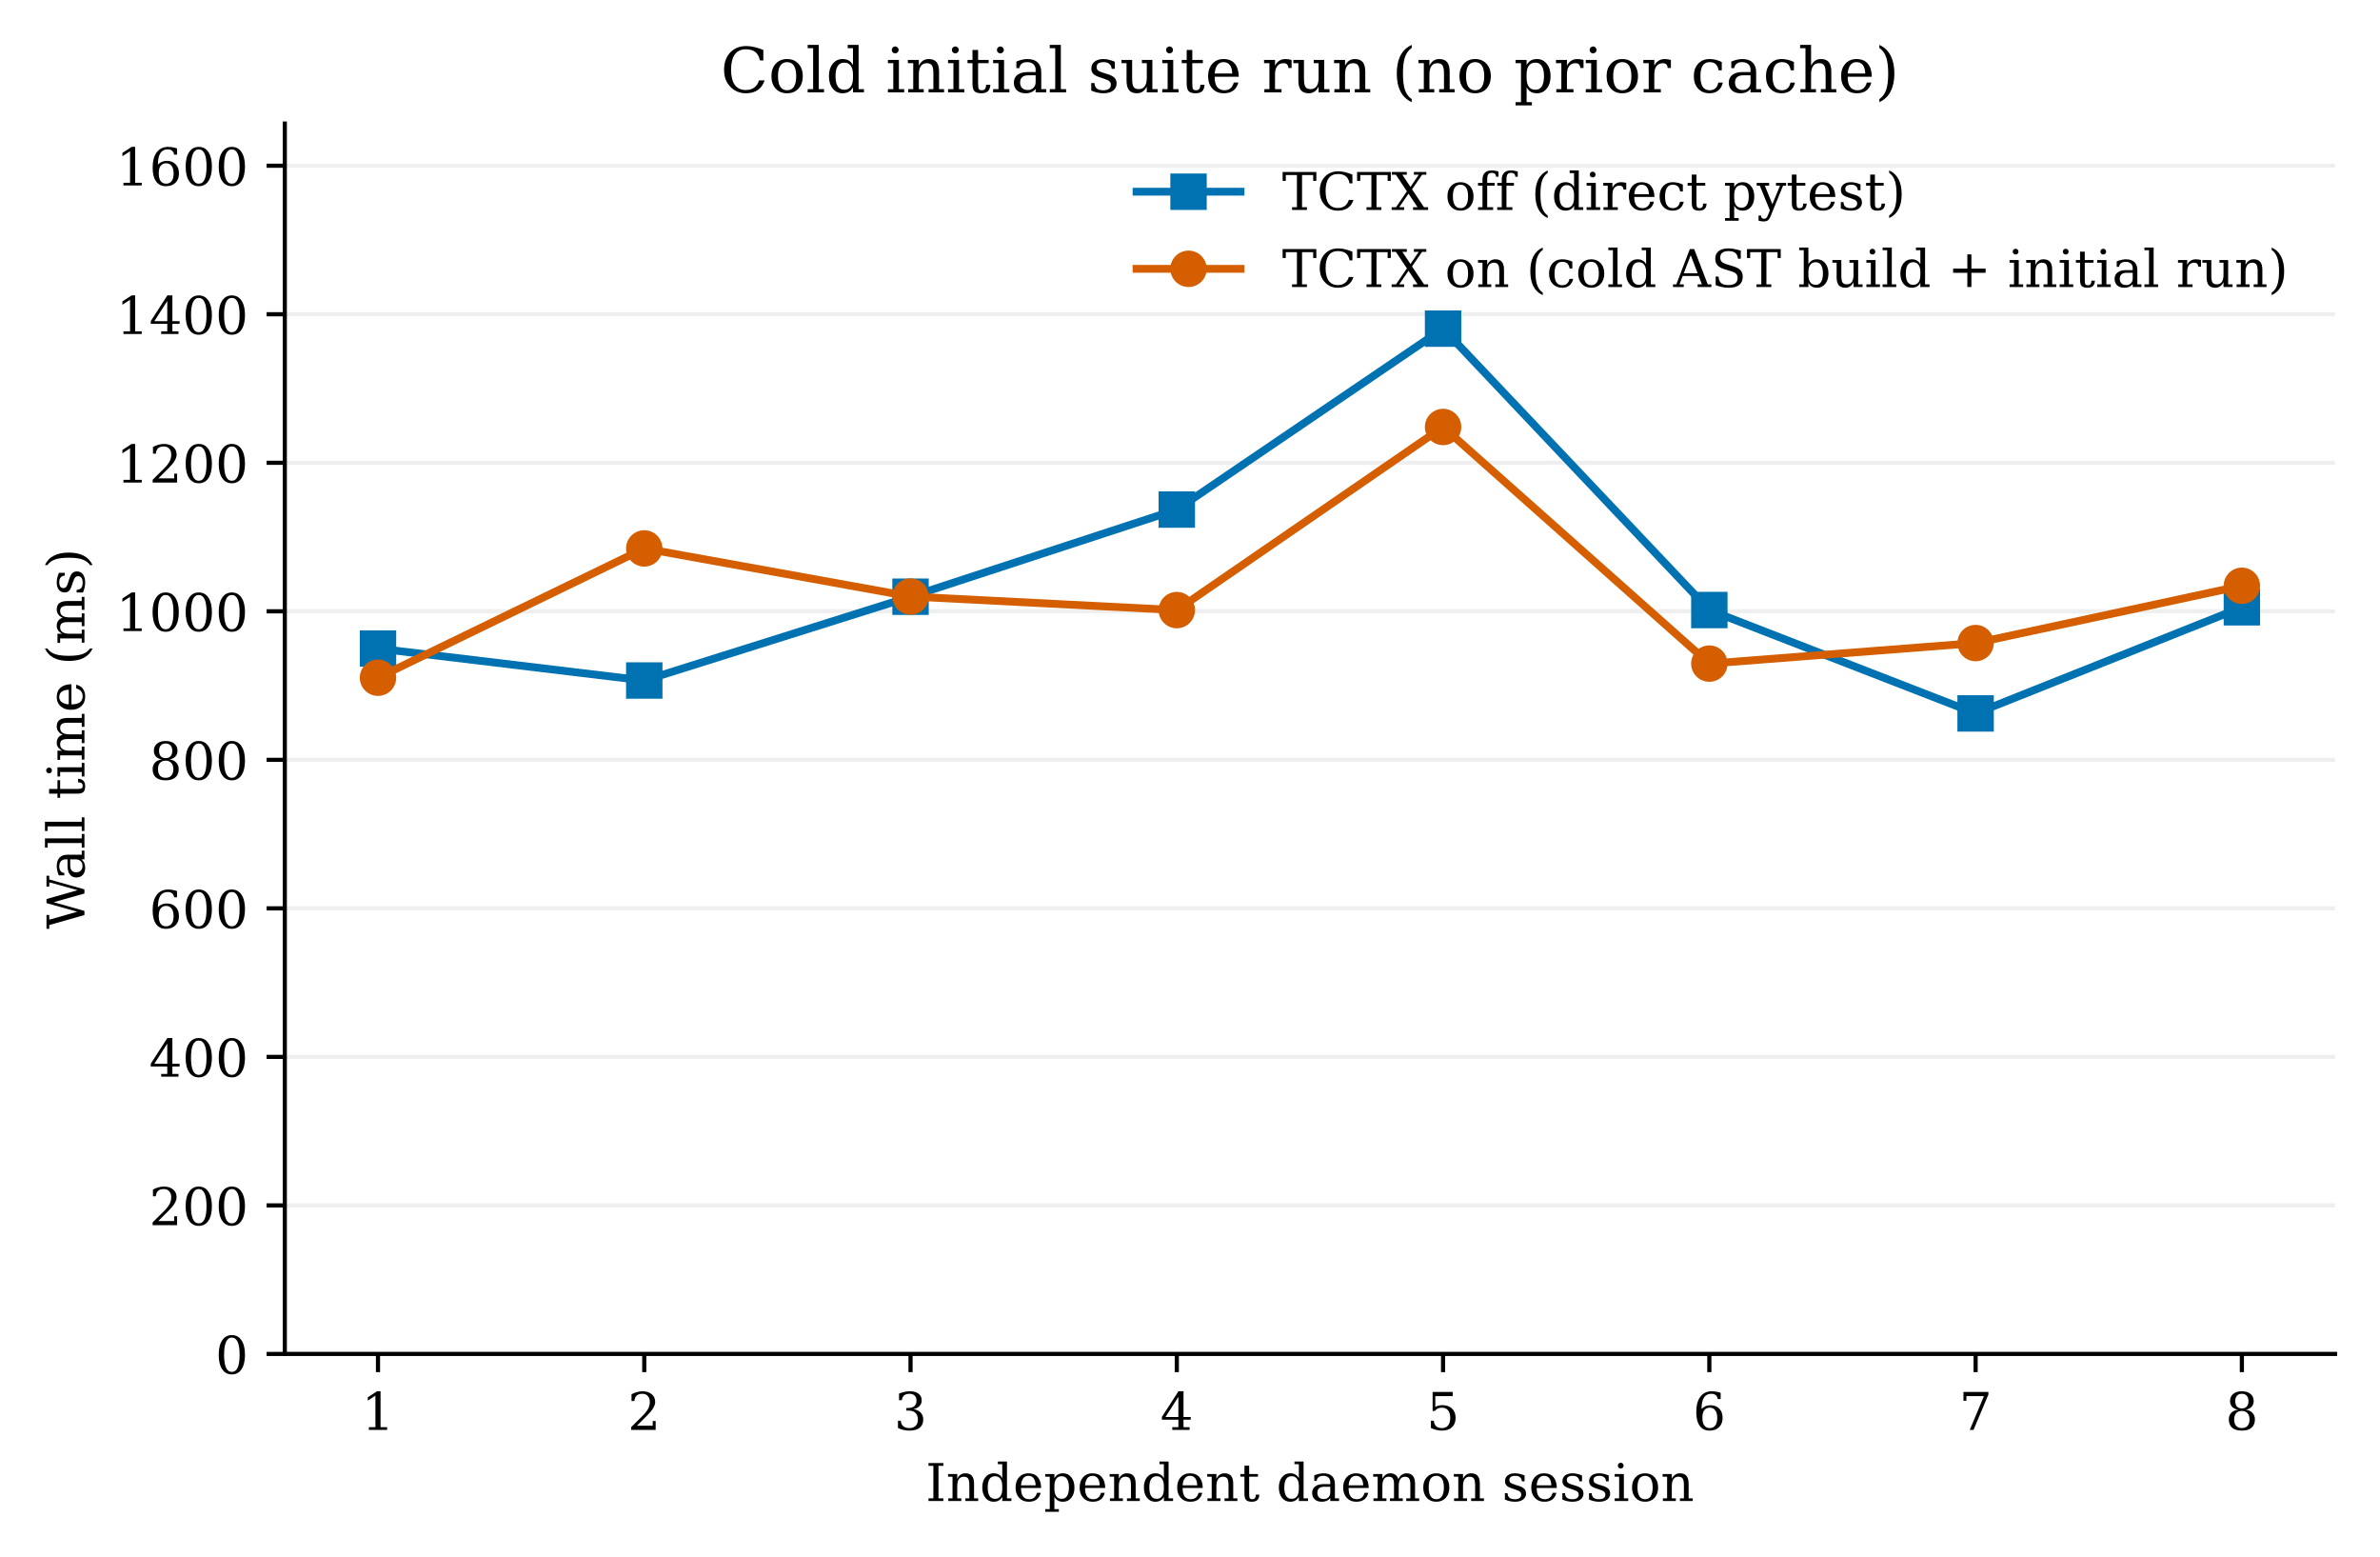
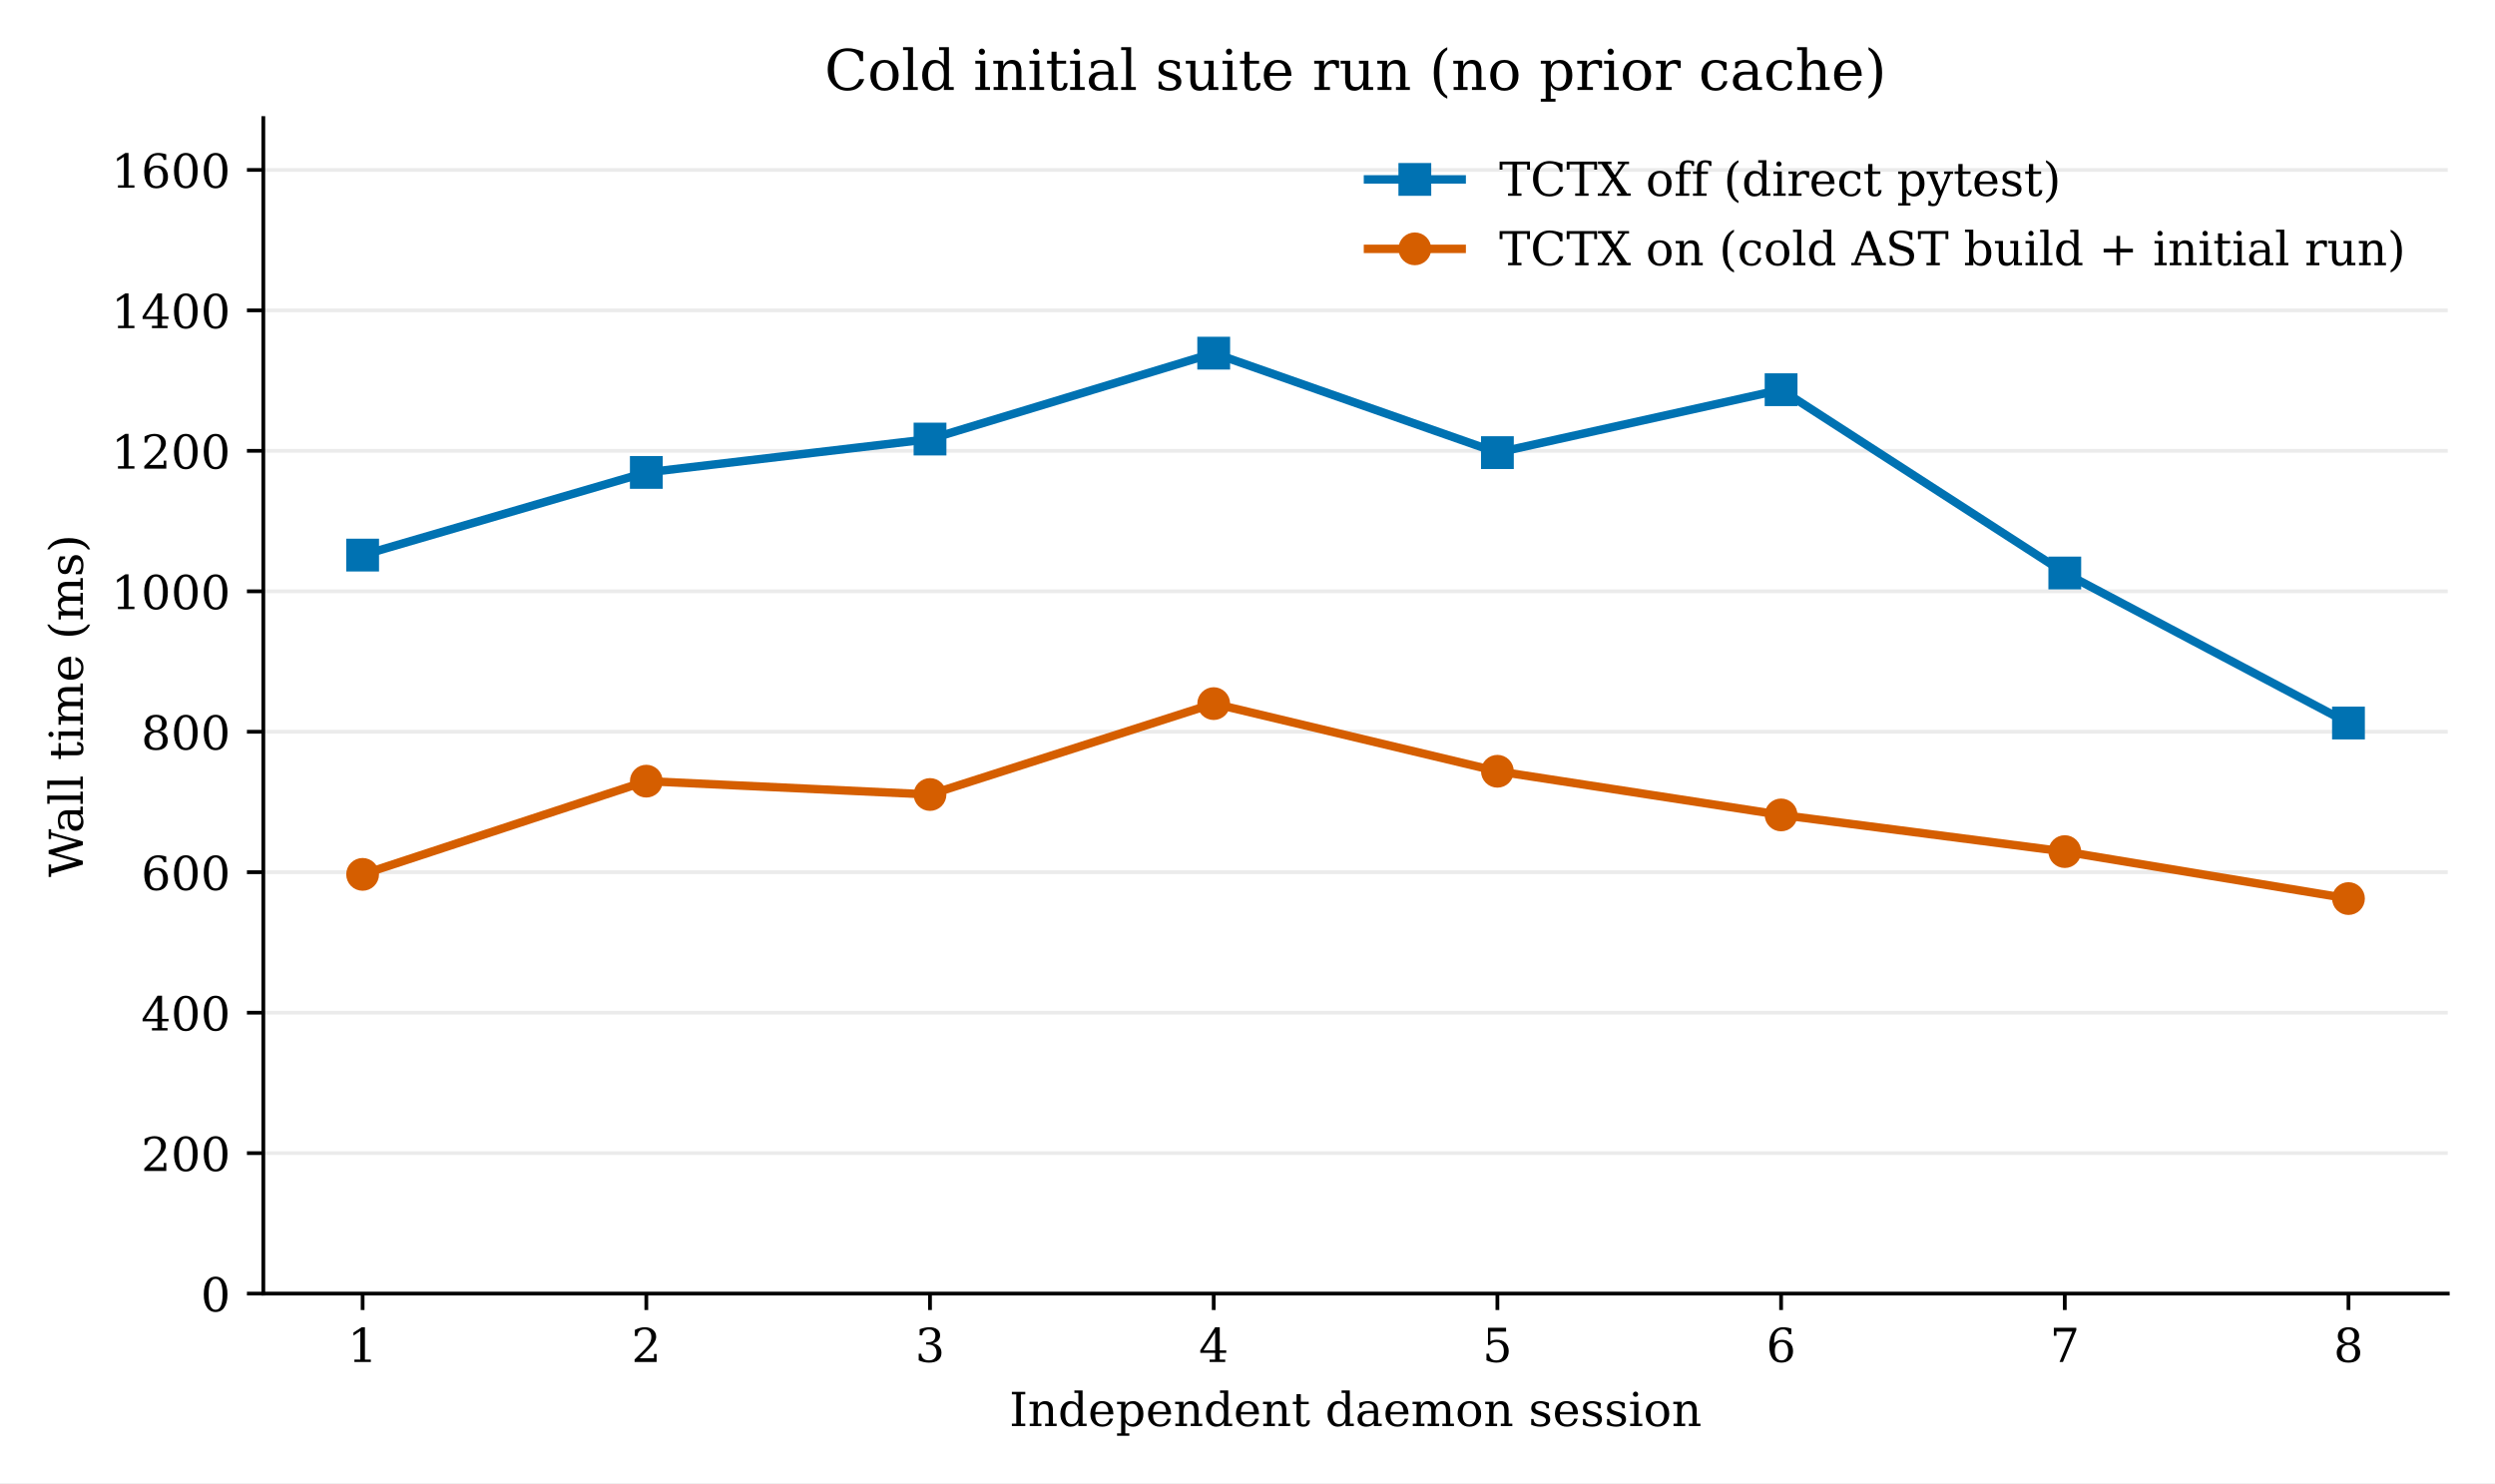
- <svg xmlns="http://www.w3.org/2000/svg" xmlns:xlink="http://www.w3.org/1999/xlink" width="457.68pt" height="299.28pt" viewBox="0 0 457.68 299.28" version="1.1">
+ <svg xmlns="http://www.w3.org/2000/svg" xmlns:xlink="http://www.w3.org/1999/xlink" width="532.56pt" height="316.56pt" viewBox="0 0 532.56 316.56" version="1.1">
  <defs>
    <style type="text/css">*{stroke-linejoin: round; stroke-linecap: butt}</style>
  </defs>
  <g id="figure_1">
    <g id="patch_1">
-       <path d="M 0 299.28  L 457.68 299.28  L 457.68 0  L 0 0  z " style="fill: #ffffff" />
+       <path d="M 0 316.56  L 532.56 316.56  L 532.56 0  L 0 0  z " style="fill: #ffffff" />
    </g>
    <g id="axes_1">
      <g id="patch_2">
-         <path d="M 54.768 260.283  L 449.04 260.283  L 449.04 23.758  L 54.768 23.758  z " style="fill: #ffffff" />
+         <path d="M 56.208 276.123  L 522.48 276.123  L 522.48 25.198  L 56.208 25.198  z " style="fill: #ffffff" />
      </g>
      <g id="matplotlib.axis_1">
        <g id="xtick_1">
          <g id="line2d_1">
            <defs>
-               <path id="m34faa70ff2" d="M 0 0  L 0 3.5  " style="stroke: #000000; stroke-width: 0.8" />
+               <path id="m1347b5f69e" d="M 0 0  L 0 3.5  " style="stroke: #000000; stroke-width: 0.8" />
            </defs>
            <g>
-               <use xlink:href="#m34faa70ff2" x="72.69" y="260.283" style="stroke: #000000; stroke-width: 0.8" />
+               <use xlink:href="#m1347b5f69e" x="77.402" y="276.123" style="stroke: #000000; stroke-width: 0.8" />
            </g>
          </g>
          <g id="text_1">
-             <text style="font-size: 10px; font-family: 'DejaVu Serif'; text-anchor: middle" x="72.69" y="274.882" transform="rotate(-0 72.68955 274.8817)">1</text>
+             <text style="font-size: 10px; font-family: 'DejaVu Serif'; text-anchor: middle" x="77.402" y="290.722" transform="rotate(-0 77.40228 290.7217)">1</text>
          </g>
        </g>
        <g id="xtick_2">
          <g id="line2d_2">
            <g>
-               <use xlink:href="#m34faa70ff2" x="123.894" y="260.283" style="stroke: #000000; stroke-width: 0.8" />
+               <use xlink:href="#m1347b5f69e" x="137.957" y="276.123" style="stroke: #000000; stroke-width: 0.8" />
            </g>
          </g>
          <g id="text_2">
-             <text style="font-size: 10px; font-family: 'DejaVu Serif'; text-anchor: middle" x="123.894" y="274.882" transform="rotate(-0 123.8936 274.8817)">2</text>
+             <text style="font-size: 10px; font-family: 'DejaVu Serif'; text-anchor: middle" x="137.957" y="290.722" transform="rotate(-0 137.957 290.7217)">2</text>
          </g>
        </g>
        <g id="xtick_3">
          <g id="line2d_3">
            <g>
-               <use xlink:href="#m34faa70ff2" x="175.098" y="260.283" style="stroke: #000000; stroke-width: 0.8" />
+               <use xlink:href="#m1347b5f69e" x="198.512" y="276.123" style="stroke: #000000; stroke-width: 0.8" />
            </g>
          </g>
          <g id="text_3">
-             <text style="font-size: 10px; font-family: 'DejaVu Serif'; text-anchor: middle" x="175.098" y="274.882" transform="rotate(-0 175.0977 274.8817)">3</text>
+             <text style="font-size: 10px; font-family: 'DejaVu Serif'; text-anchor: middle" x="198.512" y="290.722" transform="rotate(-0 198.5117 290.7217)">3</text>
          </g>
        </g>
        <g id="xtick_4">
          <g id="line2d_4">
            <g>
-               <use xlink:href="#m34faa70ff2" x="226.302" y="260.283" style="stroke: #000000; stroke-width: 0.8" />
+               <use xlink:href="#m1347b5f69e" x="259.066" y="276.123" style="stroke: #000000; stroke-width: 0.8" />
            </g>
          </g>
          <g id="text_4">
-             <text style="font-size: 10px; font-family: 'DejaVu Serif'; text-anchor: middle" x="226.302" y="274.882" transform="rotate(-0 226.3018 274.8817)">4</text>
+             <text style="font-size: 10px; font-family: 'DejaVu Serif'; text-anchor: middle" x="259.066" y="290.722" transform="rotate(-0 259.0665 290.7217)">4</text>
          </g>
        </g>
        <g id="xtick_5">
          <g id="line2d_5">
            <g>
-               <use xlink:href="#m34faa70ff2" x="277.506" y="260.283" style="stroke: #000000; stroke-width: 0.8" />
+               <use xlink:href="#m1347b5f69e" x="319.621" y="276.123" style="stroke: #000000; stroke-width: 0.8" />
            </g>
          </g>
          <g id="text_5">
-             <text style="font-size: 10px; font-family: 'DejaVu Serif'; text-anchor: middle" x="277.506" y="274.882" transform="rotate(-0 277.5059 274.8817)">5</text>
+             <text style="font-size: 10px; font-family: 'DejaVu Serif'; text-anchor: middle" x="319.621" y="290.722" transform="rotate(-0 319.6212 290.7217)">5</text>
          </g>
        </g>
        <g id="xtick_6">
          <g id="line2d_6">
            <g>
-               <use xlink:href="#m34faa70ff2" x="328.71" y="260.283" style="stroke: #000000; stroke-width: 0.8" />
+               <use xlink:href="#m1347b5f69e" x="380.176" y="276.123" style="stroke: #000000; stroke-width: 0.8" />
            </g>
          </g>
          <g id="text_6">
-             <text style="font-size: 10px; font-family: 'DejaVu Serif'; text-anchor: middle" x="328.71" y="274.882" transform="rotate(-0 328.7099 274.8817)">6</text>
+             <text style="font-size: 10px; font-family: 'DejaVu Serif'; text-anchor: middle" x="380.176" y="290.722" transform="rotate(-0 380.1759 290.7217)">6</text>
          </g>
        </g>
        <g id="xtick_7">
          <g id="line2d_7">
            <g>
-               <use xlink:href="#m34faa70ff2" x="379.914" y="260.283" style="stroke: #000000; stroke-width: 0.8" />
+               <use xlink:href="#m1347b5f69e" x="440.731" y="276.123" style="stroke: #000000; stroke-width: 0.8" />
            </g>
          </g>
          <g id="text_7">
-             <text style="font-size: 10px; font-family: 'DejaVu Serif'; text-anchor: middle" x="379.914" y="274.882" transform="rotate(-0 379.914 274.8817)">7</text>
+             <text style="font-size: 10px; font-family: 'DejaVu Serif'; text-anchor: middle" x="440.731" y="290.722" transform="rotate(-0 440.7306 290.7217)">7</text>
          </g>
        </g>
        <g id="xtick_8">
          <g id="line2d_8">
            <g>
-               <use xlink:href="#m34faa70ff2" x="431.118" y="260.283" style="stroke: #000000; stroke-width: 0.8" />
+               <use xlink:href="#m1347b5f69e" x="501.285" y="276.123" style="stroke: #000000; stroke-width: 0.8" />
            </g>
          </g>
          <g id="text_8">
-             <text style="font-size: 10px; font-family: 'DejaVu Serif'; text-anchor: middle" x="431.118" y="274.882" transform="rotate(-0 431.1181 274.8817)">8</text>
+             <text style="font-size: 10px; font-family: 'DejaVu Serif'; text-anchor: middle" x="501.285" y="290.722" transform="rotate(-0 501.2854 290.7217)">8</text>
          </g>
        </g>
        <g id="text_9">
-           <text style="font-size: 10px; font-family: 'DejaVu Serif'; text-anchor: middle" x="251.904" y="288.56" transform="rotate(-0 251.9038 288.5598)">Independent daemon session</text>
+           <text style="font-size: 10px; font-family: 'DejaVu Serif'; text-anchor: middle" x="289.344" y="304.4" transform="rotate(-0 289.3438 304.3998)">Independent daemon session</text>
        </g>
      </g>
      <g id="matplotlib.axis_2">
        <g id="ytick_1">
          <g id="line2d_9">
-             <path d="M 54.768 260.283  L 449.04 260.283  " clip-path="url(#p0450a60038)" style="fill: none; stroke: #b0b0b0; stroke-opacity: 0.2; stroke-width: 0.8; stroke-linecap: square" />
+             <path d="M 56.208 276.123  L 522.48 276.123  " clip-path="url(#pe4d4191e28)" style="fill: none; stroke: #b0b0b0; stroke-opacity: 0.25; stroke-width: 0.8; stroke-linecap: square" />
          </g>
          <g id="line2d_10">
            <defs>
-               <path id="m4c7e596544" d="M 0 0  L -3.5 0  " style="stroke: #000000; stroke-width: 0.8" />
+               <path id="md8bf978493" d="M 0 0  L -3.5 0  " style="stroke: #000000; stroke-width: 0.8" />
            </defs>
            <g>
-               <use xlink:href="#m4c7e596544" x="54.768" y="260.283" style="stroke: #000000; stroke-width: 0.8" />
+               <use xlink:href="#md8bf978493" x="56.208" y="276.123" style="stroke: #000000; stroke-width: 0.8" />
            </g>
          </g>
          <g id="text_10">
-             <text style="font-size: 10px; font-family: 'DejaVu Serif'; text-anchor: end" x="47.768" y="264.082" transform="rotate(-0 47.76812 264.0825)">0</text>
+             <text style="font-size: 10px; font-family: 'DejaVu Serif'; text-anchor: end" x="49.208" y="279.922" transform="rotate(-0 49.20813 279.9225)">0</text>
          </g>
        </g>
        <g id="ytick_2">
          <g id="line2d_11">
-             <path d="M 54.768 231.73  L 449.04 231.73  " clip-path="url(#p0450a60038)" style="fill: none; stroke: #b0b0b0; stroke-opacity: 0.2; stroke-width: 0.8; stroke-linecap: square" />
+             <path d="M 56.208 246.141  L 522.48 246.141  " clip-path="url(#pe4d4191e28)" style="fill: none; stroke: #b0b0b0; stroke-opacity: 0.25; stroke-width: 0.8; stroke-linecap: square" />
          </g>
          <g id="line2d_12">
            <g>
-               <use xlink:href="#m4c7e596544" x="54.768" y="231.73" style="stroke: #000000; stroke-width: 0.8" />
+               <use xlink:href="#md8bf978493" x="56.208" y="246.141" style="stroke: #000000; stroke-width: 0.8" />
            </g>
          </g>
          <g id="text_11">
-             <text style="font-size: 10px; font-family: 'DejaVu Serif'; text-anchor: end" x="47.768" y="235.529" transform="rotate(-0 47.76812 235.5295)">200</text>
+             <text style="font-size: 10px; font-family: 'DejaVu Serif'; text-anchor: end" x="49.208" y="249.941" transform="rotate(-0 49.20813 249.9406)">200</text>
          </g>
        </g>
        <g id="ytick_3">
          <g id="line2d_13">
-             <path d="M 54.768 203.177  L 449.04 203.177  " clip-path="url(#p0450a60038)" style="fill: none; stroke: #b0b0b0; stroke-opacity: 0.2; stroke-width: 0.8; stroke-linecap: square" />
+             <path d="M 56.208 216.16  L 522.48 216.16  " clip-path="url(#pe4d4191e28)" style="fill: none; stroke: #b0b0b0; stroke-opacity: 0.25; stroke-width: 0.8; stroke-linecap: square" />
          </g>
          <g id="line2d_14">
            <g>
-               <use xlink:href="#m4c7e596544" x="54.768" y="203.177" style="stroke: #000000; stroke-width: 0.8" />
+               <use xlink:href="#md8bf978493" x="56.208" y="216.16" style="stroke: #000000; stroke-width: 0.8" />
            </g>
          </g>
          <g id="text_12">
-             <text style="font-size: 10px; font-family: 'DejaVu Serif'; text-anchor: end" x="47.768" y="206.976" transform="rotate(-0 47.76812 206.9765)">400</text>
+             <text style="font-size: 10px; font-family: 'DejaVu Serif'; text-anchor: end" x="49.208" y="219.959" transform="rotate(-0 49.20813 219.9587)">400</text>
          </g>
        </g>
        <g id="ytick_4">
          <g id="line2d_15">
-             <path d="M 54.768 174.624  L 449.04 174.624  " clip-path="url(#p0450a60038)" style="fill: none; stroke: #b0b0b0; stroke-opacity: 0.2; stroke-width: 0.8; stroke-linecap: square" />
+             <path d="M 56.208 186.178  L 522.48 186.178  " clip-path="url(#pe4d4191e28)" style="fill: none; stroke: #b0b0b0; stroke-opacity: 0.25; stroke-width: 0.8; stroke-linecap: square" />
          </g>
          <g id="line2d_16">
            <g>
-               <use xlink:href="#m4c7e596544" x="54.768" y="174.624" style="stroke: #000000; stroke-width: 0.8" />
+               <use xlink:href="#md8bf978493" x="56.208" y="186.178" style="stroke: #000000; stroke-width: 0.8" />
            </g>
          </g>
          <g id="text_13">
-             <text style="font-size: 10px; font-family: 'DejaVu Serif'; text-anchor: end" x="47.768" y="178.423" transform="rotate(-0 47.76812 178.4235)">600</text>
+             <text style="font-size: 10px; font-family: 'DejaVu Serif'; text-anchor: end" x="49.208" y="189.977" transform="rotate(-0 49.20813 189.9769)">600</text>
          </g>
        </g>
        <g id="ytick_5">
          <g id="line2d_17">
-             <path d="M 54.768 146.071  L 449.04 146.071  " clip-path="url(#p0450a60038)" style="fill: none; stroke: #b0b0b0; stroke-opacity: 0.2; stroke-width: 0.8; stroke-linecap: square" />
+             <path d="M 56.208 156.196  L 522.48 156.196  " clip-path="url(#pe4d4191e28)" style="fill: none; stroke: #b0b0b0; stroke-opacity: 0.25; stroke-width: 0.8; stroke-linecap: square" />
          </g>
          <g id="line2d_18">
            <g>
-               <use xlink:href="#m4c7e596544" x="54.768" y="146.071" style="stroke: #000000; stroke-width: 0.8" />
+               <use xlink:href="#md8bf978493" x="56.208" y="156.196" style="stroke: #000000; stroke-width: 0.8" />
            </g>
          </g>
          <g id="text_14">
-             <text style="font-size: 10px; font-family: 'DejaVu Serif'; text-anchor: end" x="47.768" y="149.871" transform="rotate(-0 47.76812 149.8705)">800</text>
+             <text style="font-size: 10px; font-family: 'DejaVu Serif'; text-anchor: end" x="49.208" y="159.995" transform="rotate(-0 49.20813 159.995)">800</text>
          </g>
        </g>
        <g id="ytick_6">
          <g id="line2d_19">
-             <path d="M 54.768 117.518  L 449.04 117.518  " clip-path="url(#p0450a60038)" style="fill: none; stroke: #b0b0b0; stroke-opacity: 0.2; stroke-width: 0.8; stroke-linecap: square" />
+             <path d="M 56.208 126.214  L 522.48 126.214  " clip-path="url(#pe4d4191e28)" style="fill: none; stroke: #b0b0b0; stroke-opacity: 0.25; stroke-width: 0.8; stroke-linecap: square" />
          </g>
          <g id="line2d_20">
            <g>
-               <use xlink:href="#m4c7e596544" x="54.768" y="117.518" style="stroke: #000000; stroke-width: 0.8" />
+               <use xlink:href="#md8bf978493" x="56.208" y="126.214" style="stroke: #000000; stroke-width: 0.8" />
            </g>
          </g>
          <g id="text_15">
-             <text style="font-size: 10px; font-family: 'DejaVu Serif'; text-anchor: end" x="47.768" y="121.318" transform="rotate(-0 47.76812 121.3175)">1000</text>
+             <text style="font-size: 10px; font-family: 'DejaVu Serif'; text-anchor: end" x="49.208" y="130.013" transform="rotate(-0 49.20813 130.0131)">1000</text>
          </g>
        </g>
        <g id="ytick_7">
          <g id="line2d_21">
-             <path d="M 54.768 88.965  L 449.04 88.965  " clip-path="url(#p0450a60038)" style="fill: none; stroke: #b0b0b0; stroke-opacity: 0.2; stroke-width: 0.8; stroke-linecap: square" />
+             <path d="M 56.208 96.232  L 522.48 96.232  " clip-path="url(#pe4d4191e28)" style="fill: none; stroke: #b0b0b0; stroke-opacity: 0.25; stroke-width: 0.8; stroke-linecap: square" />
          </g>
          <g id="line2d_22">
            <g>
-               <use xlink:href="#m4c7e596544" x="54.768" y="88.965" style="stroke: #000000; stroke-width: 0.8" />
+               <use xlink:href="#md8bf978493" x="56.208" y="96.232" style="stroke: #000000; stroke-width: 0.8" />
            </g>
          </g>
          <g id="text_16">
-             <text style="font-size: 10px; font-family: 'DejaVu Serif'; text-anchor: end" x="47.768" y="92.765" transform="rotate(-0 47.76812 92.76451)">1200</text>
+             <text style="font-size: 10px; font-family: 'DejaVu Serif'; text-anchor: end" x="49.208" y="100.031" transform="rotate(-0 49.20813 100.0312)">1200</text>
          </g>
        </g>
        <g id="ytick_8">
          <g id="line2d_23">
-             <path d="M 54.768 60.412  L 449.04 60.412  " clip-path="url(#p0450a60038)" style="fill: none; stroke: #b0b0b0; stroke-opacity: 0.2; stroke-width: 0.8; stroke-linecap: square" />
+             <path d="M 56.208 66.25  L 522.48 66.25  " clip-path="url(#pe4d4191e28)" style="fill: none; stroke: #b0b0b0; stroke-opacity: 0.25; stroke-width: 0.8; stroke-linecap: square" />
          </g>
          <g id="line2d_24">
            <g>
-               <use xlink:href="#m4c7e596544" x="54.768" y="60.412" style="stroke: #000000; stroke-width: 0.8" />
+               <use xlink:href="#md8bf978493" x="56.208" y="66.25" style="stroke: #000000; stroke-width: 0.8" />
            </g>
          </g>
          <g id="text_17">
-             <text style="font-size: 10px; font-family: 'DejaVu Serif'; text-anchor: end" x="47.768" y="64.212" transform="rotate(-0 47.76812 64.21151)">1400</text>
+             <text style="font-size: 10px; font-family: 'DejaVu Serif'; text-anchor: end" x="49.208" y="70.049" transform="rotate(-0 49.20813 70.04936)">1400</text>
          </g>
        </g>
        <g id="ytick_9">
          <g id="line2d_25">
-             <path d="M 54.768 31.859  L 449.04 31.859  " clip-path="url(#p0450a60038)" style="fill: none; stroke: #b0b0b0; stroke-opacity: 0.2; stroke-width: 0.8; stroke-linecap: square" />
+             <path d="M 56.208 36.268  L 522.48 36.268  " clip-path="url(#pe4d4191e28)" style="fill: none; stroke: #b0b0b0; stroke-opacity: 0.25; stroke-width: 0.8; stroke-linecap: square" />
          </g>
          <g id="line2d_26">
            <g>
-               <use xlink:href="#m4c7e596544" x="54.768" y="31.859" style="stroke: #000000; stroke-width: 0.8" />
+               <use xlink:href="#md8bf978493" x="56.208" y="36.268" style="stroke: #000000; stroke-width: 0.8" />
            </g>
          </g>
          <g id="text_18">
-             <text style="font-size: 10px; font-family: 'DejaVu Serif'; text-anchor: end" x="47.768" y="35.659" transform="rotate(-0 47.76812 35.65852)">1600</text>
+             <text style="font-size: 10px; font-family: 'DejaVu Serif'; text-anchor: end" x="49.208" y="40.067" transform="rotate(-0 49.20813 40.06748)">1600</text>
          </g>
        </g>
        <g id="text_19">
-           <text style="font-size: 10px; font-family: 'DejaVu Serif'; text-anchor: middle" x="16.238" y="142.021" transform="rotate(-90 16.23844 142.0207)">Wall time (ms)</text>
+           <text style="font-size: 10px; font-family: 'DejaVu Serif'; text-anchor: middle" x="17.678" y="150.661" transform="rotate(-90 17.67844 150.6607)">Wall time (ms)</text>
        </g>
      </g>
      <g id="line2d_27">
-         <path d="M 72.69 124.682  L 123.894 130.824  L 175.098 114.714  L 226.302 97.96  L 277.506 63.179  L 328.71 117.275  L 379.914 137.15  L 431.118 116.746  " clip-path="url(#p0450a60038)" style="fill: none; stroke: #0072b2; stroke-width: 1.5; stroke-linecap: square" />
+         <path d="M 77.402 118.487  L 137.957 100.843  L 198.512 93.719  L 259.066 75.383  L 319.621 96.615  L 380.176 83.185  L 440.731 122.31  L 501.285 154.333  " clip-path="url(#pe4d4191e28)" style="fill: none; stroke: #0072b2; stroke-width: 1.8; stroke-linecap: square" />
        <defs>
-           <path id="m5030609dd4" d="M -3 3  L 3 3  L 3 -3  L -3 -3  z " style="stroke: #0072b2; stroke-linejoin: miter" />
+           <path id="mb51a7760d9" d="M -3 3  L 3 3  L 3 -3  L -3 -3  z " style="stroke: #0072b2; stroke-linejoin: miter" />
        </defs>
-         <g clip-path="url(#p0450a60038)">
-           <use xlink:href="#m5030609dd4" x="72.69" y="124.682" style="fill: #0072b2; stroke: #0072b2; stroke-linejoin: miter" />
-           <use xlink:href="#m5030609dd4" x="123.894" y="130.824" style="fill: #0072b2; stroke: #0072b2; stroke-linejoin: miter" />
-           <use xlink:href="#m5030609dd4" x="175.098" y="114.714" style="fill: #0072b2; stroke: #0072b2; stroke-linejoin: miter" />
-           <use xlink:href="#m5030609dd4" x="226.302" y="97.96" style="fill: #0072b2; stroke: #0072b2; stroke-linejoin: miter" />
-           <use xlink:href="#m5030609dd4" x="277.506" y="63.179" style="fill: #0072b2; stroke: #0072b2; stroke-linejoin: miter" />
-           <use xlink:href="#m5030609dd4" x="328.71" y="117.275" style="fill: #0072b2; stroke: #0072b2; stroke-linejoin: miter" />
-           <use xlink:href="#m5030609dd4" x="379.914" y="137.15" style="fill: #0072b2; stroke: #0072b2; stroke-linejoin: miter" />
-           <use xlink:href="#m5030609dd4" x="431.118" y="116.746" style="fill: #0072b2; stroke: #0072b2; stroke-linejoin: miter" />
+         <g clip-path="url(#pe4d4191e28)">
+           <use xlink:href="#mb51a7760d9" x="77.402" y="118.487" style="fill: #0072b2; stroke: #0072b2; stroke-linejoin: miter" />
+           <use xlink:href="#mb51a7760d9" x="137.957" y="100.843" style="fill: #0072b2; stroke: #0072b2; stroke-linejoin: miter" />
+           <use xlink:href="#mb51a7760d9" x="198.512" y="93.719" style="fill: #0072b2; stroke: #0072b2; stroke-linejoin: miter" />
+           <use xlink:href="#mb51a7760d9" x="259.066" y="75.383" style="fill: #0072b2; stroke: #0072b2; stroke-linejoin: miter" />
+           <use xlink:href="#mb51a7760d9" x="319.621" y="96.615" style="fill: #0072b2; stroke: #0072b2; stroke-linejoin: miter" />
+           <use xlink:href="#mb51a7760d9" x="380.176" y="83.185" style="fill: #0072b2; stroke: #0072b2; stroke-linejoin: miter" />
+           <use xlink:href="#mb51a7760d9" x="440.731" y="122.31" style="fill: #0072b2; stroke: #0072b2; stroke-linejoin: miter" />
+           <use xlink:href="#mb51a7760d9" x="501.285" y="154.333" style="fill: #0072b2; stroke: #0072b2; stroke-linejoin: miter" />
        </g>
      </g>
      <g id="line2d_28">
-         <path d="M 72.69 130.286  L 123.894 105.43  L 175.098 114.679  L 226.302 117.288  L 277.506 82.084  L 328.71 127.575  L 379.914 123.625  L 431.118 112.613  " clip-path="url(#p0450a60038)" style="fill: none; stroke: #d55e00; stroke-width: 1.5; stroke-linecap: square" />
+         <path d="M 77.402 186.639  L 137.957 166.741  L 198.512 169.591  L 259.066 150.19  L 319.621 164.63  L 380.176 173.952  L 440.731 181.777  L 501.285 191.804  " clip-path="url(#pe4d4191e28)" style="fill: none; stroke: #d55e00; stroke-width: 1.8; stroke-linecap: square" />
        <defs>
-           <path id="m60711fc8d8" d="M 0 3  C 0.796 3 1.559 2.684 2.121 2.121  C 2.684 1.559 3 0.796 3 0  C 3 -0.796 2.684 -1.559 2.121 -2.121  C 1.559 -2.684 0.796 -3 0 -3  C -0.796 -3 -1.559 -2.684 -2.121 -2.121  C -2.684 -1.559 -3 -0.796 -3 0  C -3 0.796 -2.684 1.559 -2.121 2.121  C -1.559 2.684 -0.796 3 0 3  z " style="stroke: #d55e00" />
+           <path id="mabcc86c016" d="M 0 3  C 0.796 3 1.559 2.684 2.121 2.121  C 2.684 1.559 3 0.796 3 0  C 3 -0.796 2.684 -1.559 2.121 -2.121  C 1.559 -2.684 0.796 -3 0 -3  C -0.796 -3 -1.559 -2.684 -2.121 -2.121  C -2.684 -1.559 -3 -0.796 -3 0  C -3 0.796 -2.684 1.559 -2.121 2.121  C -1.559 2.684 -0.796 3 0 3  z " style="stroke: #d55e00" />
        </defs>
-         <g clip-path="url(#p0450a60038)">
-           <use xlink:href="#m60711fc8d8" x="72.69" y="130.286" style="fill: #d55e00; stroke: #d55e00" />
-           <use xlink:href="#m60711fc8d8" x="123.894" y="105.43" style="fill: #d55e00; stroke: #d55e00" />
-           <use xlink:href="#m60711fc8d8" x="175.098" y="114.679" style="fill: #d55e00; stroke: #d55e00" />
-           <use xlink:href="#m60711fc8d8" x="226.302" y="117.288" style="fill: #d55e00; stroke: #d55e00" />
-           <use xlink:href="#m60711fc8d8" x="277.506" y="82.084" style="fill: #d55e00; stroke: #d55e00" />
-           <use xlink:href="#m60711fc8d8" x="328.71" y="127.575" style="fill: #d55e00; stroke: #d55e00" />
-           <use xlink:href="#m60711fc8d8" x="379.914" y="123.625" style="fill: #d55e00; stroke: #d55e00" />
-           <use xlink:href="#m60711fc8d8" x="431.118" y="112.613" style="fill: #d55e00; stroke: #d55e00" />
+         <g clip-path="url(#pe4d4191e28)">
+           <use xlink:href="#mabcc86c016" x="77.402" y="186.639" style="fill: #d55e00; stroke: #d55e00" />
+           <use xlink:href="#mabcc86c016" x="137.957" y="166.741" style="fill: #d55e00; stroke: #d55e00" />
+           <use xlink:href="#mabcc86c016" x="198.512" y="169.591" style="fill: #d55e00; stroke: #d55e00" />
+           <use xlink:href="#mabcc86c016" x="259.066" y="150.19" style="fill: #d55e00; stroke: #d55e00" />
+           <use xlink:href="#mabcc86c016" x="319.621" y="164.63" style="fill: #d55e00; stroke: #d55e00" />
+           <use xlink:href="#mabcc86c016" x="380.176" y="173.952" style="fill: #d55e00; stroke: #d55e00" />
+           <use xlink:href="#mabcc86c016" x="440.731" y="181.777" style="fill: #d55e00; stroke: #d55e00" />
+           <use xlink:href="#mabcc86c016" x="501.285" y="191.804" style="fill: #d55e00; stroke: #d55e00" />
        </g>
      </g>
      <g id="patch_3">
-         <path d="M 54.768 260.283  L 54.768 23.758  " style="fill: none; stroke: #000000; stroke-width: 0.8; stroke-linejoin: miter; stroke-linecap: square" />
+         <path d="M 56.208 276.123  L 56.208 25.198  " style="fill: none; stroke: #000000; stroke-width: 0.8; stroke-linejoin: miter; stroke-linecap: square" />
      </g>
      <g id="patch_4">
-         <path d="M 54.768 260.283  L 449.04 260.283  " style="fill: none; stroke: #000000; stroke-width: 0.8; stroke-linejoin: miter; stroke-linecap: square" />
+         <path d="M 56.208 276.123  L 522.48 276.123  " style="fill: none; stroke: #000000; stroke-width: 0.8; stroke-linejoin: miter; stroke-linecap: square" />
      </g>
      <g id="text_20">
-         <text style="font-size: 12px; font-family: 'DejaVu Serif'; text-anchor: middle" x="251.904" y="17.758" transform="rotate(-0 251.9038 17.75812)">Cold initial suite run (no prior cache)</text>
+         <text style="font-size: 12px; font-family: 'DejaVu Serif'; text-anchor: middle" x="289.344" y="19.198" transform="rotate(-0 289.3438 19.19813)">Cold initial suite run (no prior cache)</text>
      </g>
      <g id="legend_1">
        <g id="line2d_29">
-           <path d="M 218.558 36.857  L 228.558 36.857  L 238.558 36.857  " style="fill: none; stroke: #0072b2; stroke-width: 1.5; stroke-linecap: square" />
+           <path d="M 291.998 38.297  L 301.998 38.297  L 311.998 38.297  " style="fill: none; stroke: #0072b2; stroke-width: 1.8; stroke-linecap: square" />
          <g>
-             <use xlink:href="#m5030609dd4" x="228.558" y="36.857" style="fill: #0072b2; stroke: #0072b2; stroke-linejoin: miter" />
+             <use xlink:href="#mb51a7760d9" x="301.998" y="38.297" style="fill: #0072b2; stroke: #0072b2; stroke-linejoin: miter" />
          </g>
        </g>
        <g id="text_21">
-           <text style="font-size: 10px; font-family: 'DejaVu Serif'; text-anchor: start" x="246.558" y="40.357" transform="rotate(-0 246.5583 40.35656)">TCTX off (direct pytest)</text>
+           <text style="font-size: 10px; font-family: 'DejaVu Serif'; text-anchor: start" x="319.998" y="41.797" transform="rotate(-0 319.9983 41.79656)">TCTX off (direct pytest)</text>
        </g>
        <g id="line2d_30">
-           <path d="M 218.558 51.677  L 228.558 51.677  L 238.558 51.677  " style="fill: none; stroke: #d55e00; stroke-width: 1.5; stroke-linecap: square" />
+           <path d="M 291.998 53.117  L 301.998 53.117  L 311.998 53.117  " style="fill: none; stroke: #d55e00; stroke-width: 1.8; stroke-linecap: square" />
          <g>
-             <use xlink:href="#m60711fc8d8" x="228.558" y="51.677" style="fill: #d55e00; stroke: #d55e00" />
+             <use xlink:href="#mabcc86c016" x="301.998" y="53.117" style="fill: #d55e00; stroke: #d55e00" />
          </g>
        </g>
        <g id="text_22">
-           <text style="font-size: 10px; font-family: 'DejaVu Serif'; text-anchor: start" x="246.558" y="55.177" transform="rotate(-0 246.5583 55.17688)">TCTX on (cold AST build + initial run)</text>
+           <text style="font-size: 10px; font-family: 'DejaVu Serif'; text-anchor: start" x="319.998" y="56.617" transform="rotate(-0 319.9983 56.61688)">TCTX on (cold AST build + initial run)</text>
        </g>
      </g>
    </g>
  </g>
  <defs>
-     <clipPath id="p0450a60038">
-       <rect x="54.768" y="23.758" width="394.271" height="236.525" />
+     <clipPath id="pe4d4191e28">
+       <rect x="56.208" y="25.198" width="466.271" height="250.925" />
    </clipPath>
  </defs>
</svg>
